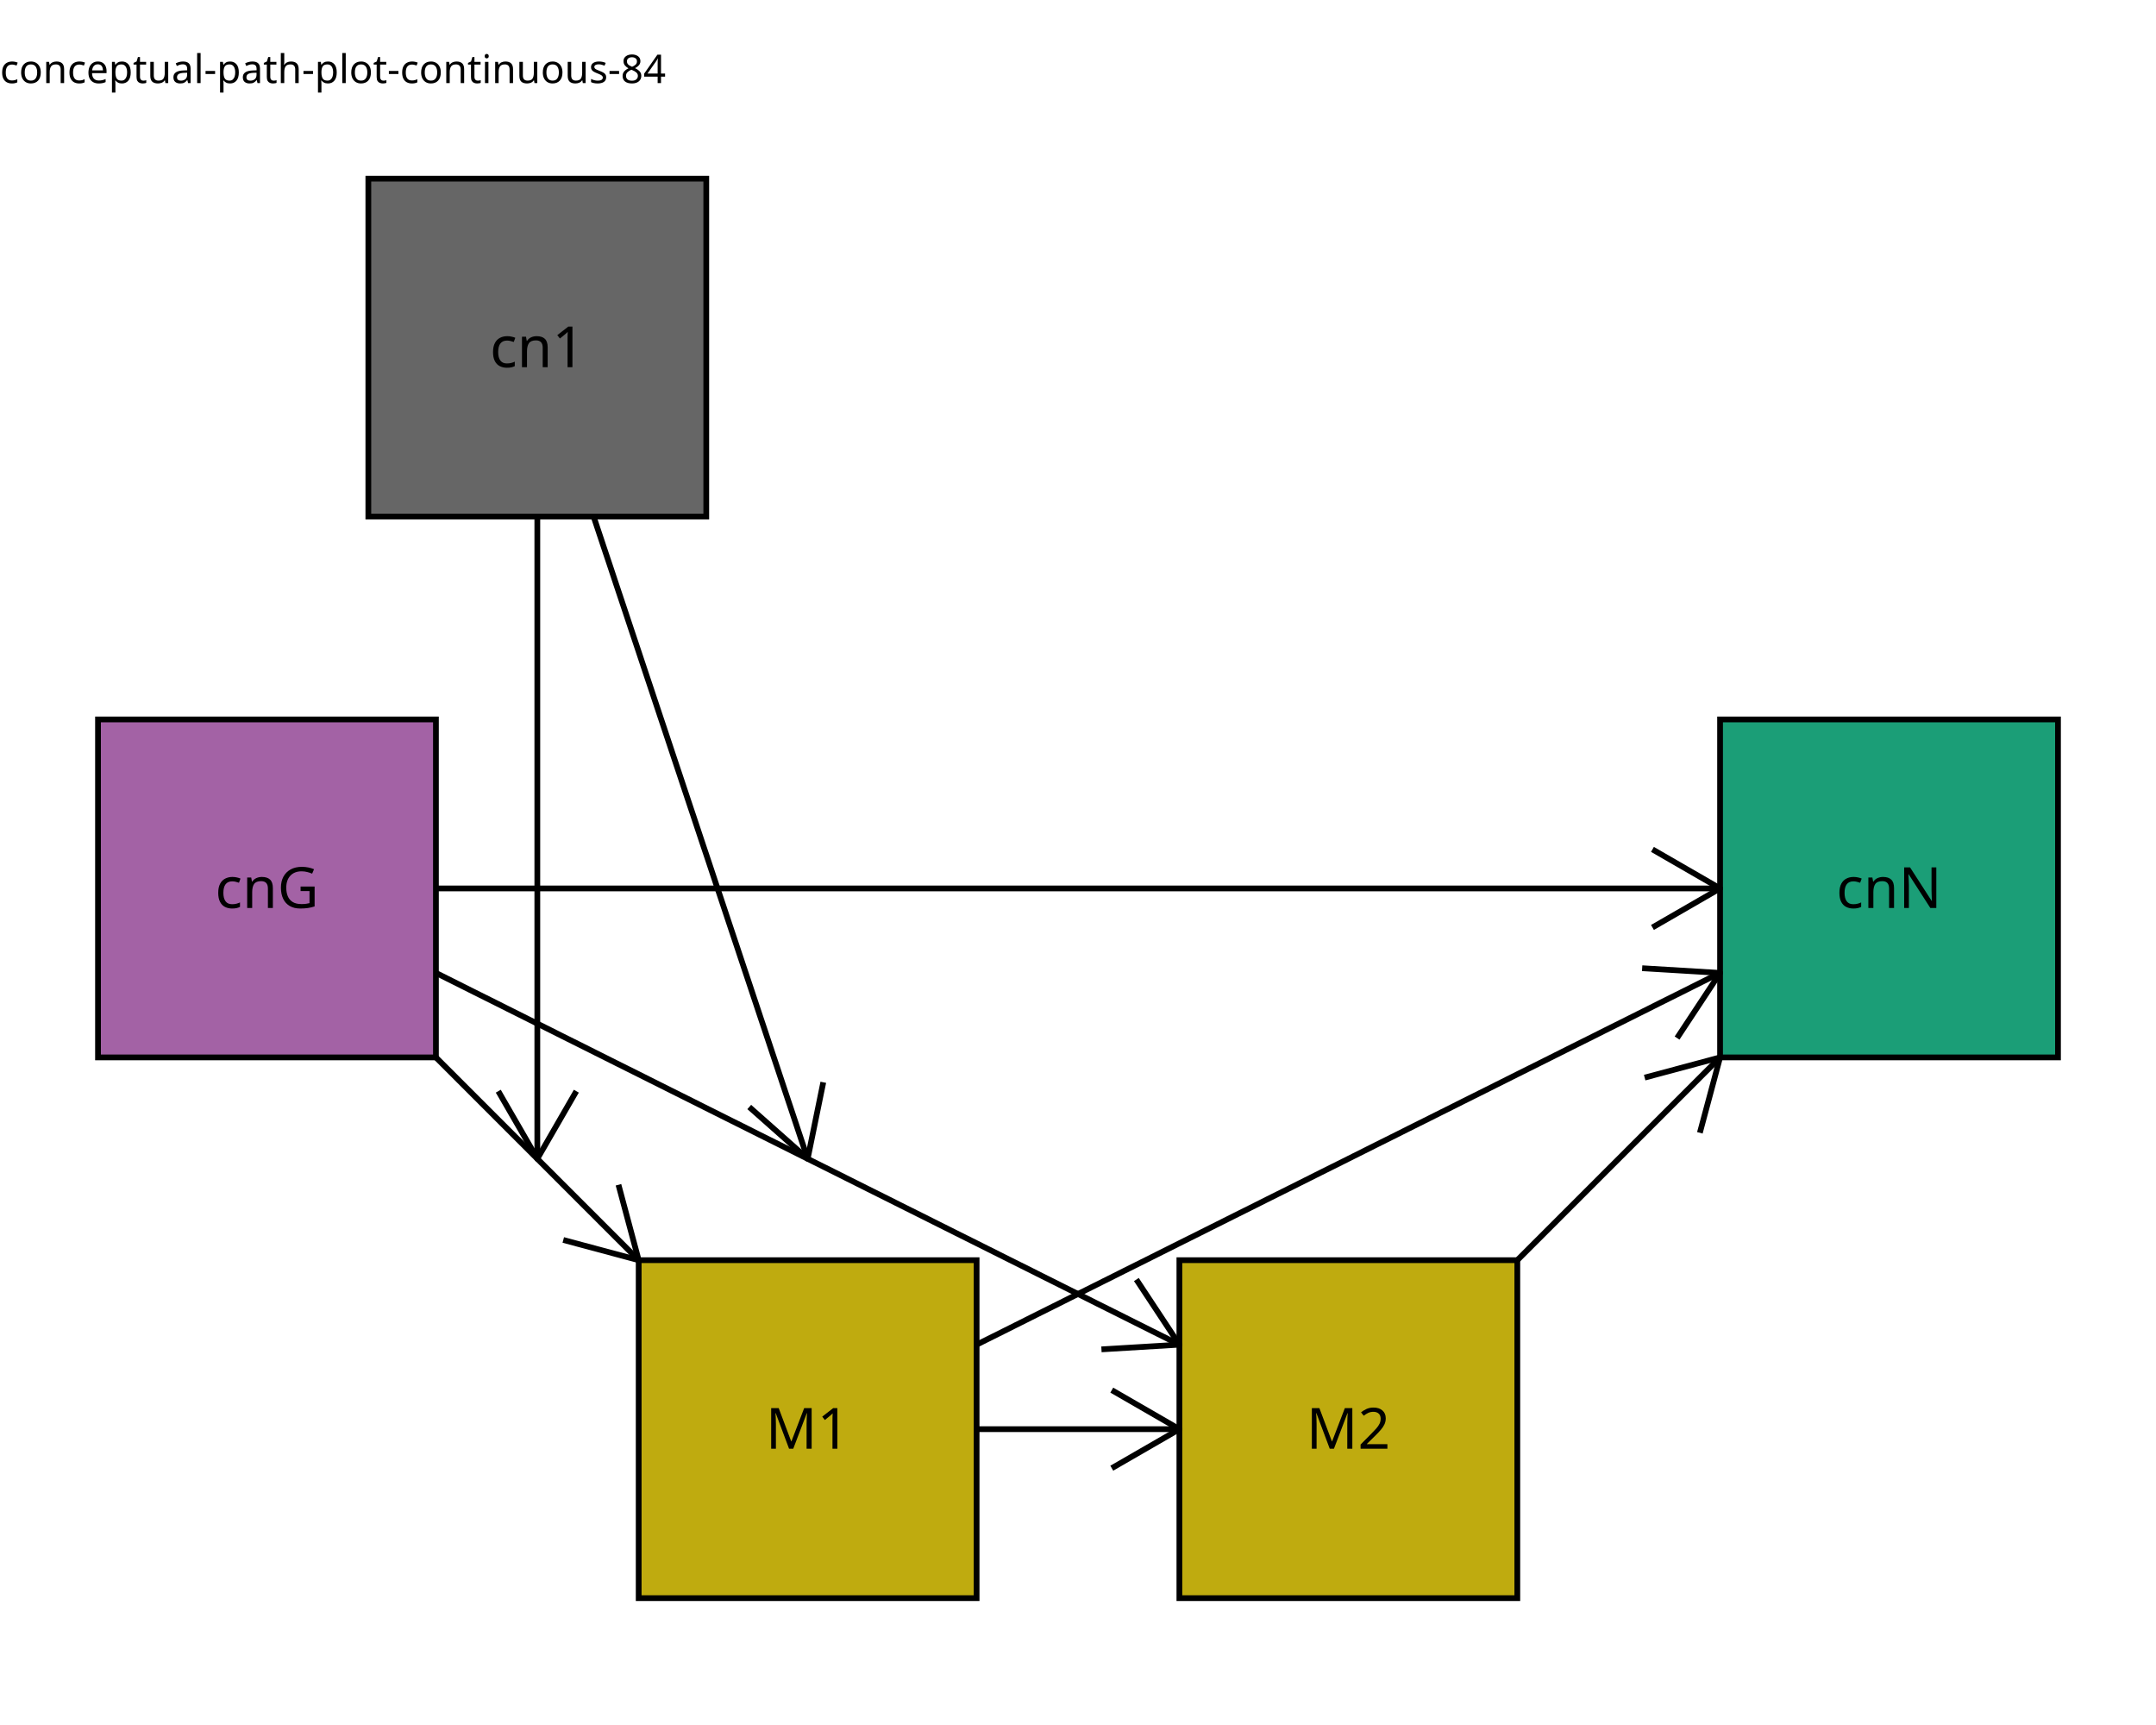
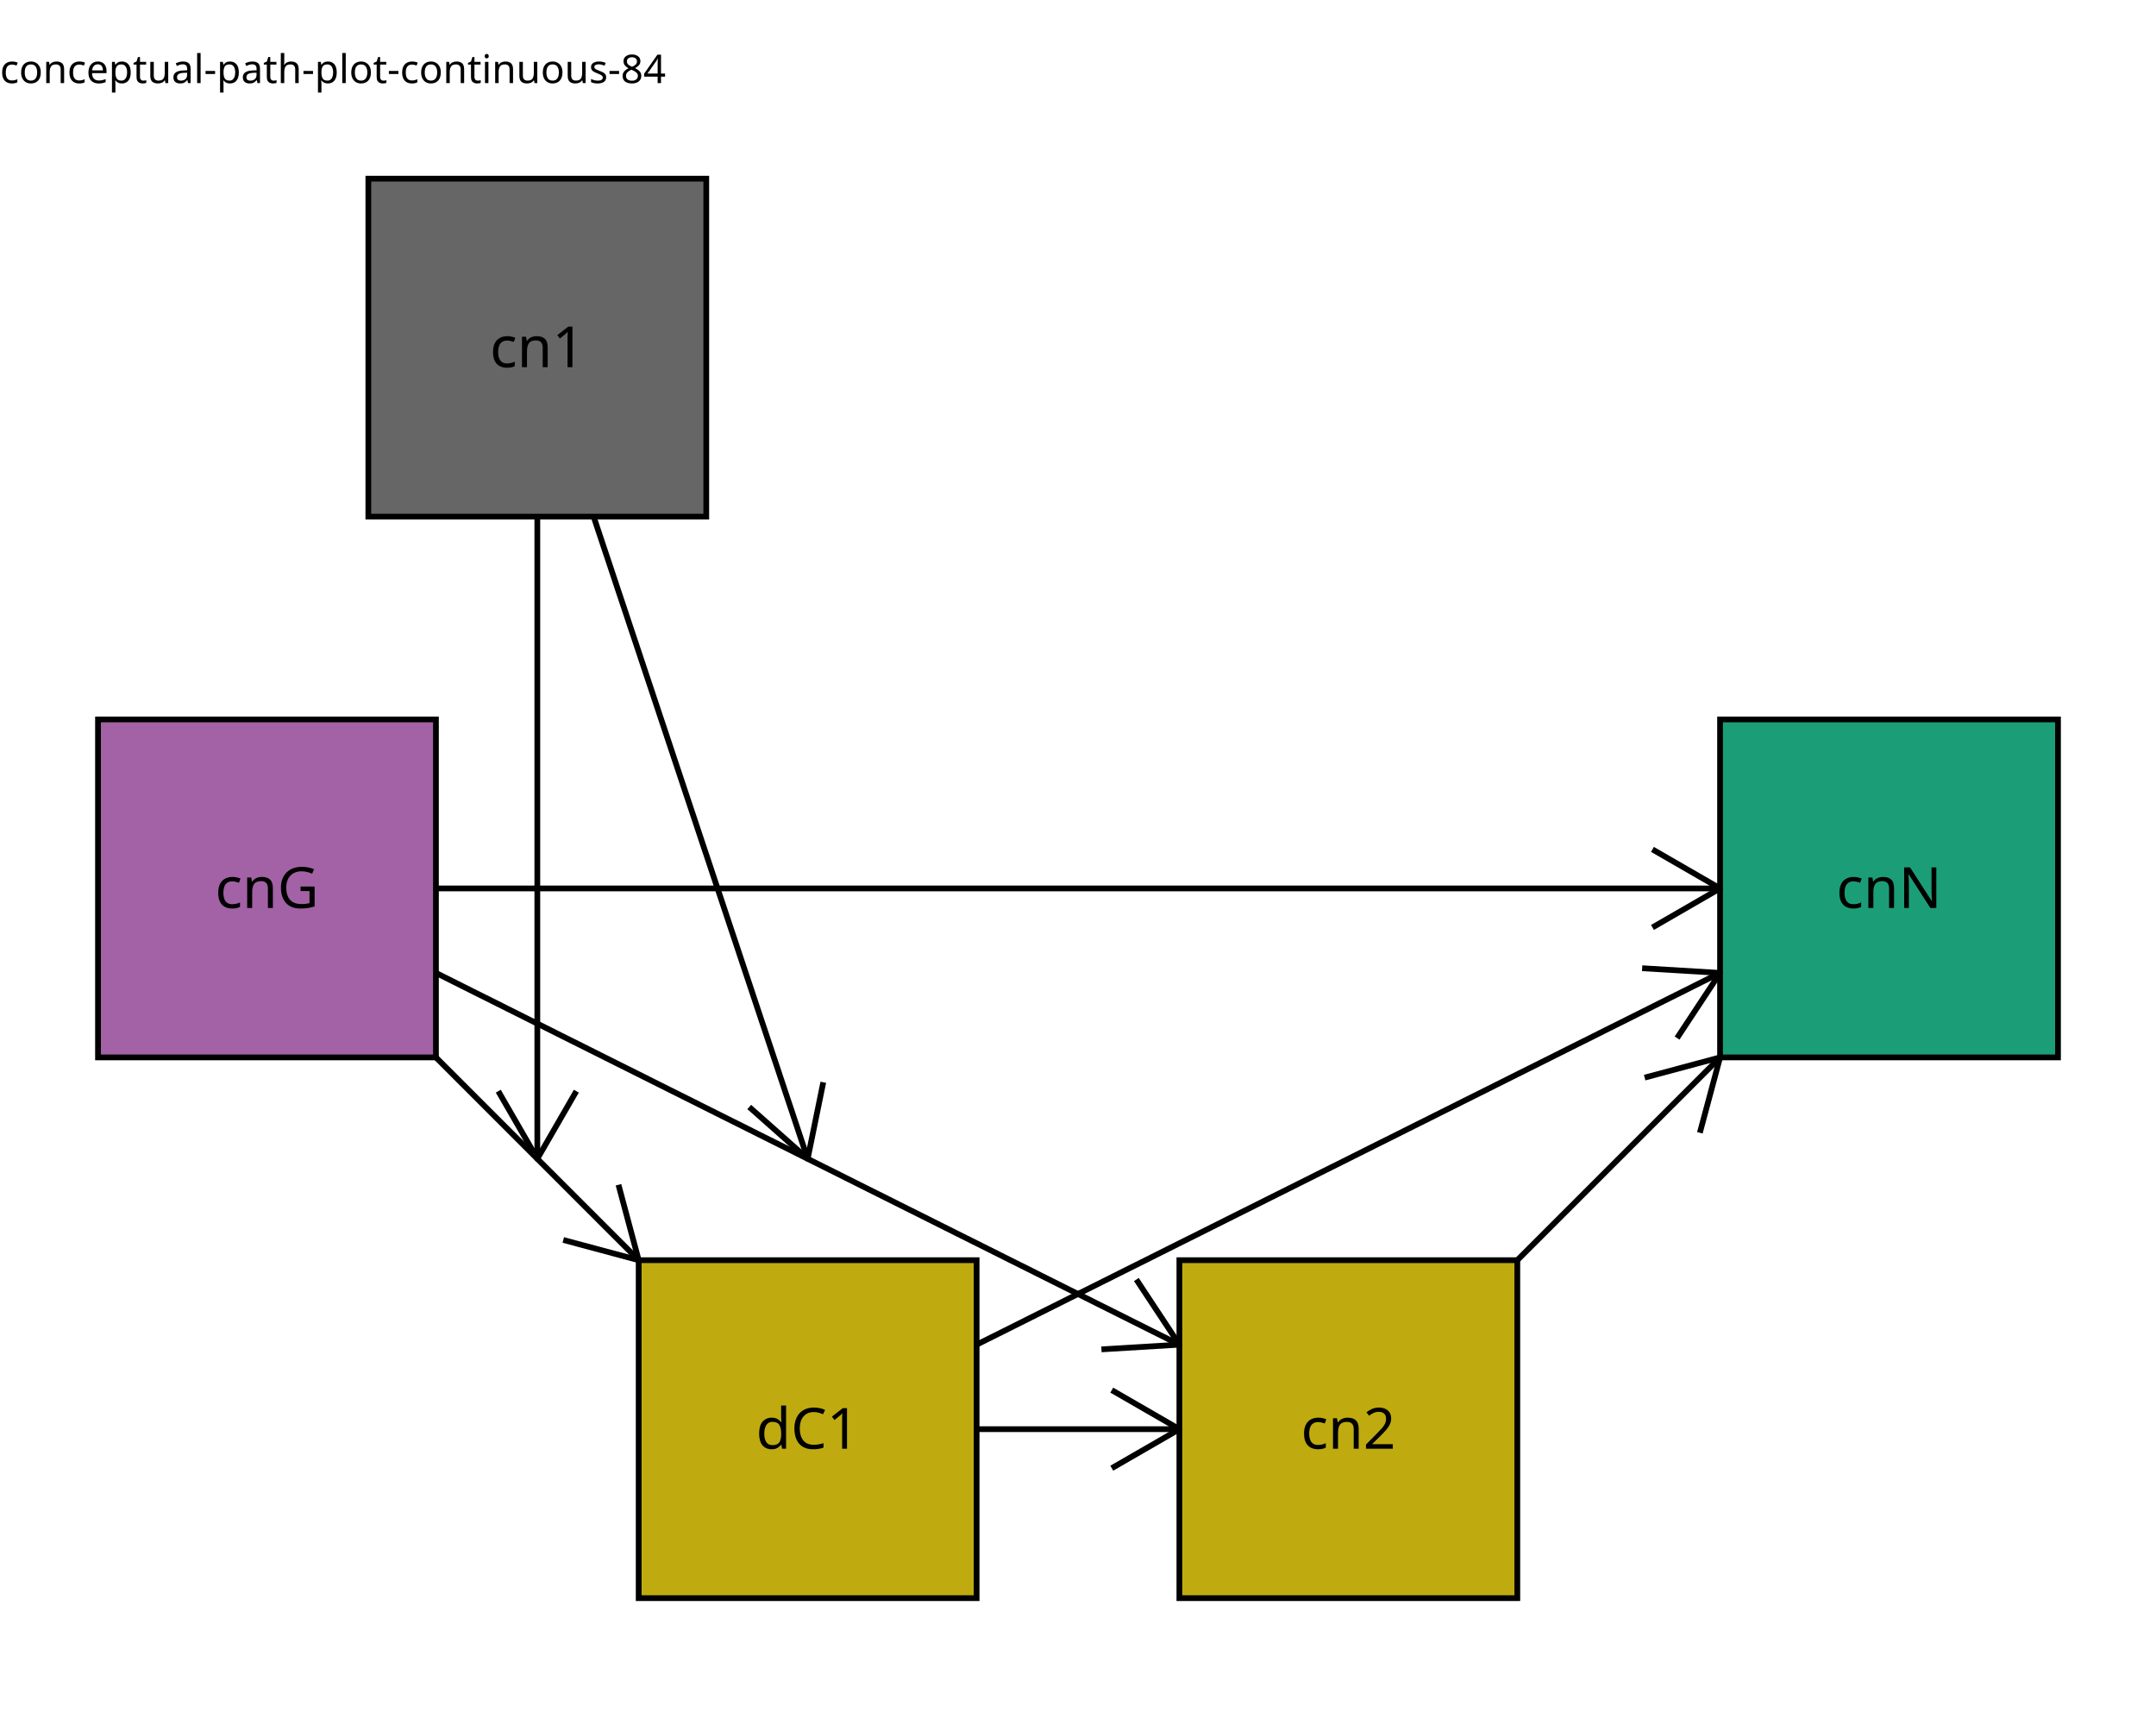
<svg xmlns="http://www.w3.org/2000/svg" class="svglite" data-engine-version="2.0" width="720.00pt" height="576.00pt" viewBox="0 0 720.00 576.00">
  <defs>
    <style type="text/css">
    .svglite line, .svglite polyline, .svglite polygon, .svglite path, .svglite rect, .svglite circle {
      fill: none;
      stroke: #000000;
      stroke-linecap: round;
      stroke-linejoin: round;
      stroke-miterlimit: 10.00;
    }
  </style>
  </defs>
  <rect width="100%" height="100%" style="stroke: none; fill: #FFFFFF;" />
  <defs>
    <clipPath id="cpMC4wMHw3MjAuMDB8MC4wMHw1NzYuMDA=">
      <rect x="0.00" y="0.00" width="720.00" height="576.00" />
    </clipPath>
  </defs>
  <g clip-path="url(#cpMC4wMHw3MjAuMDB8MC4wMHw1NzYuMDA=)">
</g>
  <defs>
    <clipPath id="cpMC4wMHw3MjAuMDB8MTguNjZ8NTU3LjM0">
      <rect x="0.00" y="18.66" width="720.00" height="538.68" />
    </clipPath>
  </defs>
  <g clip-path="url(#cpMC4wMHw3MjAuMDB8MTguNjZ8NTU3LjM0)">
    <rect x="0.00" y="18.66" width="720.00" height="538.68" style="stroke-width: 10.67; stroke: none;" />
  </g>
  <g clip-path="url(#cpMC4wMHw3MjAuMDB8MC4wMHw1NzYuMDA=)">
</g>
  <defs>
    <clipPath id="cpMC4wMHw3MjAuMDB8MzUuOTZ8NTU3LjM0">
      <rect x="0.00" y="35.96" width="720.00" height="521.38" />
    </clipPath>
  </defs>
  <g clip-path="url(#cpMC4wMHw3MjAuMDB8MzUuOTZ8NTU3LjM0)">
    <rect x="0.00" y="35.96" width="720.00" height="521.38" style="stroke-width: 10.67; stroke: none;" />
    <rect x="32.73" y="240.23" width="112.85" height="112.85" style="stroke-width: 1.92; stroke-linecap: butt; stroke-linejoin: miter; fill: #A362A5;" />
    <rect x="574.42" y="240.23" width="112.85" height="112.85" style="stroke-width: 1.92; stroke-linecap: butt; stroke-linejoin: miter; fill: #1B9E77;" />
    <rect x="213.29" y="420.79" width="112.85" height="112.85" style="stroke-width: 1.92; stroke-linecap: butt; stroke-linejoin: miter; fill: #BFAB0F;" />
    <rect x="393.86" y="420.79" width="112.85" height="112.85" style="stroke-width: 1.92; stroke-linecap: butt; stroke-linejoin: miter; fill: #BFAB0F;" />
    <rect x="123.01" y="59.66" width="112.85" height="112.85" style="stroke-width: 1.92; stroke-linecap: butt; stroke-linejoin: miter; fill: #666666;" />
    <rect x="123.01" y="330.51" width="112.85" height="112.85" style="stroke-width: 1.92; stroke: none; stroke-linecap: butt; stroke-linejoin: miter;" />
    <rect x="213.29" y="330.51" width="112.85" height="112.85" style="stroke-width: 1.92; stroke: none; stroke-linecap: butt; stroke-linejoin: miter;" />
    <polyline points="145.58,296.65 149.34,296.65 154.81,296.65 160.28,296.65 165.76,296.65 171.23,296.65 176.70,296.65 182.17,296.65 187.64,296.65 193.11,296.65 198.59,296.65 204.06,296.65 209.53,296.65 215.00,296.65 220.47,296.65 225.94,296.65 231.42,296.65 236.89,296.65 242.36,296.65 247.83,296.65 253.30,296.65 258.77,296.65 264.25,296.65 269.72,296.65 275.19,296.65 280.66,296.65 286.13,296.65 291.60,296.65 297.08,296.65 302.55,296.65 308.02,296.65 313.49,296.65 318.96,296.65 324.43,296.65 329.91,296.65 335.38,296.65 340.85,296.65 346.32,296.65 351.79,296.65 357.26,296.65 362.74,296.65 368.21,296.65 373.68,296.65 379.15,296.65 384.62,296.65 390.09,296.65 395.57,296.65 401.04,296.65 406.51,296.65 411.98,296.65 417.45,296.65 422.92,296.65 428.40,296.65 433.87,296.65 439.34,296.65 444.81,296.65 450.28,296.65 455.75,296.65 461.23,296.65 466.70,296.65 472.17,296.65 477.64,296.65 483.11,296.65 488.58,296.65 494.06,296.65 499.53,296.65 505.00,296.65 510.47,296.65 515.94,296.65 521.41,296.65 526.89,296.65 532.36,296.65 537.83,296.65 543.30,296.65 548.77,296.65 554.24,296.65 559.72,296.65 565.19,296.65 570.66,296.65 574.42,296.65 " style="stroke-width: 1.92; stroke-linecap: butt;" />
    <polyline points="551.84,309.69 574.42,296.65 551.84,283.62 " style="stroke-width: 1.92; stroke-linecap: butt;" />
    <polyline points="198.24,172.51 198.59,173.54 199.50,176.28 200.41,179.01 201.32,181.75 202.23,184.48 203.15,187.22 204.06,189.95 204.97,192.69 205.88,195.43 206.79,198.16 207.71,200.90 208.62,203.63 209.53,206.37 210.44,209.11 211.35,211.84 212.27,214.58 213.18,217.31 214.09,220.05 215.00,222.78 215.91,225.52 216.83,228.26 217.74,230.99 218.65,233.73 219.56,236.46 220.47,239.20 221.39,241.94 222.30,244.67 223.21,247.41 224.12,250.14 225.03,252.88 225.94,255.61 226.86,258.35 227.77,261.09 228.68,263.82 229.59,266.56 230.50,269.29 231.42,272.03 232.33,274.77 233.24,277.50 234.15,280.24 235.06,282.97 235.98,285.71 236.89,288.44 237.80,291.18 238.71,293.92 239.62,296.65 240.54,299.39 241.45,302.12 242.36,304.86 243.27,307.60 244.18,310.33 245.10,313.07 246.01,315.80 246.92,318.54 247.83,321.27 248.74,324.01 249.66,326.75 250.57,329.48 251.48,332.22 252.39,334.95 253.30,337.69 254.21,340.43 255.13,343.16 256.04,345.90 256.95,348.63 257.86,351.37 258.77,354.10 259.69,356.84 260.60,359.58 261.51,362.31 262.42,365.05 263.33,367.78 264.25,370.52 265.16,373.26 266.07,375.99 266.98,378.73 267.89,381.46 268.81,384.20 269.72,386.93 " style="stroke-width: 1.92; stroke-linecap: butt;" />
    <polyline points="250.21,369.64 269.72,386.93 274.94,361.39 " style="stroke-width: 1.92; stroke-linecap: butt;" />
    <polyline points="145.58,353.08 145.69,353.19 147.52,355.02 149.34,356.84 151.17,358.66 152.99,360.49 154.81,362.31 156.64,364.14 158.46,365.96 160.28,367.78 162.11,369.61 163.93,371.43 165.76,373.26 167.58,375.08 169.40,376.90 171.23,378.73 173.05,380.55 174.88,382.37 176.70,384.20 178.52,386.02 180.35,387.85 182.17,389.67 184.00,391.49 185.82,393.32 187.64,395.14 189.47,396.97 191.29,398.79 193.11,400.61 194.94,402.44 196.76,404.26 198.59,406.08 200.41,407.91 202.23,409.73 204.06,411.56 205.88,413.38 207.71,415.20 209.53,417.03 211.35,418.85 213.18,420.68 213.29,420.79 " style="stroke-width: 1.92; stroke-linecap: butt;" />
    <polyline points="188.11,414.04 213.29,420.79 206.54,395.61 " style="stroke-width: 1.92; stroke-linecap: butt;" />
    <polyline points="145.58,324.87 147.52,325.83 151.17,327.66 154.81,329.48 158.46,331.31 162.11,333.13 165.76,334.95 169.40,336.78 173.05,338.60 176.70,340.43 180.35,342.25 184.00,344.07 187.64,345.90 191.29,347.72 194.94,349.54 198.59,351.37 202.23,353.19 205.88,355.02 209.53,356.84 213.18,358.66 216.83,360.49 220.47,362.31 224.12,364.14 227.77,365.96 231.42,367.78 235.06,369.61 238.71,371.43 242.36,373.26 246.01,375.08 249.66,376.90 253.30,378.73 256.95,380.55 260.60,382.37 264.25,384.20 267.89,386.02 271.54,387.85 275.19,389.67 278.84,391.49 282.49,393.32 286.13,395.14 289.78,396.97 293.43,398.79 297.08,400.61 300.72,402.44 304.37,404.26 308.02,406.08 311.67,407.91 315.31,409.73 318.96,411.56 322.61,413.38 326.26,415.20 329.91,417.03 333.55,418.85 337.20,420.68 340.85,422.50 344.50,424.32 348.14,426.15 351.79,427.97 355.44,429.80 359.09,431.62 362.74,433.44 366.38,435.27 370.03,437.09 373.68,438.91 377.33,440.74 380.97,442.56 384.62,444.39 388.27,446.21 391.92,448.03 393.86,449.00 " style="stroke-width: 1.92; stroke-linecap: butt;" />
    <polyline points="367.83,450.57 393.86,449.00 379.49,427.25 " style="stroke-width: 1.92; stroke-linecap: butt;" />
    <polyline points="326.14,449.00 328.08,448.03 331.73,446.21 335.38,444.39 339.03,442.56 342.67,440.74 346.32,438.91 349.97,437.09 353.62,435.27 357.26,433.44 360.91,431.62 364.56,429.80 368.21,427.97 371.86,426.15 375.50,424.32 379.15,422.50 382.80,420.68 386.45,418.85 390.09,417.03 393.74,415.20 397.39,413.38 401.04,411.56 404.69,409.73 408.33,407.91 411.98,406.08 415.63,404.26 419.28,402.44 422.92,400.61 426.57,398.79 430.22,396.97 433.87,395.14 437.51,393.32 441.16,391.49 444.81,389.67 448.46,387.85 452.11,386.02 455.75,384.20 459.40,382.37 463.05,380.55 466.70,378.73 470.34,376.90 473.99,375.08 477.64,373.26 481.29,371.43 484.94,369.61 488.58,367.78 492.23,365.96 495.88,364.14 499.53,362.31 503.17,360.49 506.82,358.66 510.47,356.84 514.12,355.02 517.77,353.19 521.41,351.37 525.06,349.54 528.71,347.72 532.36,345.90 536.00,344.07 539.65,342.25 543.30,340.43 546.95,338.60 550.60,336.78 554.24,334.95 557.89,333.13 561.54,331.31 565.19,329.48 568.83,327.66 572.48,325.83 574.42,324.87 " style="stroke-width: 1.92; stroke-linecap: butt;" />
    <polyline points="560.06,346.62 574.42,324.87 548.40,323.30 " style="stroke-width: 1.92; stroke-linecap: butt;" />
    <polyline points="326.14,477.22 326.26,477.22 328.08,477.22 329.91,477.22 331.73,477.22 333.55,477.22 335.38,477.22 337.20,477.22 339.03,477.22 340.85,477.22 342.67,477.22 344.50,477.22 346.32,477.22 348.14,477.22 349.97,477.22 351.79,477.22 353.62,477.22 355.44,477.22 357.26,477.22 359.09,477.22 360.91,477.22 362.74,477.22 364.56,477.22 366.38,477.22 368.21,477.22 370.03,477.22 371.86,477.22 373.68,477.22 375.50,477.22 377.33,477.22 379.15,477.22 380.97,477.22 382.80,477.22 384.62,477.22 386.45,477.22 388.27,477.22 390.09,477.22 391.92,477.22 393.74,477.22 393.86,477.22 " style="stroke-width: 1.92; stroke-linecap: butt;" />
    <polyline points="371.28,490.25 393.86,477.22 371.28,464.18 " style="stroke-width: 1.92; stroke-linecap: butt;" />
    <polyline points="506.82,420.68 508.65,418.85 510.47,417.03 512.29,415.20 514.12,413.38 515.94,411.56 517.77,409.73 519.59,407.91 521.41,406.08 523.24,404.26 525.06,402.44 526.89,400.61 528.71,398.79 530.53,396.97 532.36,395.14 534.18,393.32 536.00,391.49 537.83,389.67 539.65,387.85 541.48,386.02 543.30,384.20 545.12,382.37 546.95,380.55 548.77,378.73 550.60,376.90 552.42,375.08 554.24,373.26 556.07,371.43 557.89,369.61 559.72,367.78 561.54,365.96 563.36,364.14 565.19,362.31 567.01,360.49 568.83,358.66 570.66,356.84 572.48,355.02 574.31,353.19 574.42,353.08 " style="stroke-width: 1.92; stroke-linecap: butt;" />
    <polyline points="567.67,378.26 574.42,353.08 549.24,359.83 " style="stroke-width: 1.92; stroke-linecap: butt;" />
    <polyline points="179.44,172.51 179.44,173.54 179.44,176.28 179.44,179.01 179.44,181.75 179.44,184.48 179.44,187.22 179.44,189.95 179.44,192.69 179.44,195.43 179.44,198.16 179.44,200.90 179.44,203.63 179.44,206.37 179.44,209.11 179.44,211.84 179.44,214.58 179.44,217.31 179.44,220.05 179.44,222.78 179.44,225.52 179.44,228.26 179.44,230.99 179.44,233.73 179.44,236.46 179.44,239.20 179.44,241.94 179.44,244.67 179.44,247.41 179.44,250.14 179.44,252.88 179.44,255.61 179.44,258.35 179.44,261.09 179.44,263.82 179.44,266.56 179.44,269.29 179.44,272.03 179.44,274.77 179.44,277.50 179.44,280.24 179.44,282.97 179.44,285.71 179.44,288.44 179.44,291.18 179.44,293.92 179.44,296.65 179.44,299.39 179.44,302.12 179.44,304.86 179.44,307.60 179.44,310.33 179.44,313.07 179.44,315.80 179.44,318.54 179.44,321.27 179.44,324.01 179.44,326.75 179.44,329.48 179.44,332.22 179.44,334.95 179.44,337.69 179.44,340.43 179.44,343.16 179.44,345.90 179.44,348.63 179.44,351.37 179.44,354.10 179.44,356.84 179.44,359.58 179.44,362.31 179.44,365.05 179.44,367.78 179.44,370.52 179.44,373.26 179.44,375.99 179.44,378.73 179.44,381.46 179.44,384.20 179.44,386.93 " style="stroke-width: 1.92; stroke-linecap: butt;" />
    <polyline points="166.40,364.36 179.44,386.93 192.47,364.36 " style="stroke-width: 1.92; stroke-linecap: butt;" />
    <text x="89.15" y="303.18" text-anchor="middle" style="font-size: 18.97px; font-family: sans;" textLength="34.80px" lengthAdjust="spacingAndGlyphs">cnG</text>
    <text x="630.85" y="303.18" text-anchor="middle" style="font-size: 18.97px; font-family: sans;" textLength="33.74px" lengthAdjust="spacingAndGlyphs">cnN</text>
-     <text x="269.72" y="483.74" text-anchor="middle" style="font-size: 18.97px; font-family: sans;" textLength="26.36px" lengthAdjust="spacingAndGlyphs">M1</text>
-     <text x="450.28" y="483.74" text-anchor="middle" style="font-size: 18.97px; font-family: sans;" textLength="26.36px" lengthAdjust="spacingAndGlyphs">M2</text>
+     <text x="269.72" y="483.74" text-anchor="middle" style="font-size: 18.97px; font-family: sans;" textLength="34.80px" lengthAdjust="spacingAndGlyphs">dC1</text>
+     <text x="450.28" y="483.74" text-anchor="middle" style="font-size: 18.97px; font-family: sans;" textLength="30.59px" lengthAdjust="spacingAndGlyphs">cn2</text>
    <text x="179.44" y="122.61" text-anchor="middle" style="font-size: 18.97px; font-family: sans;" textLength="30.59px" lengthAdjust="spacingAndGlyphs">cn1</text>
  </g>
  <g clip-path="url(#cpMC4wMHw3MjAuMDB8MC4wMHw1NzYuMDA=)">
    <text x="0.00" y="27.74" style="font-size: 13.20px; font-family: sans;" textLength="206.96px" lengthAdjust="spacingAndGlyphs">conceptual-path-plot-continuous-84</text>
  </g>
</svg>
